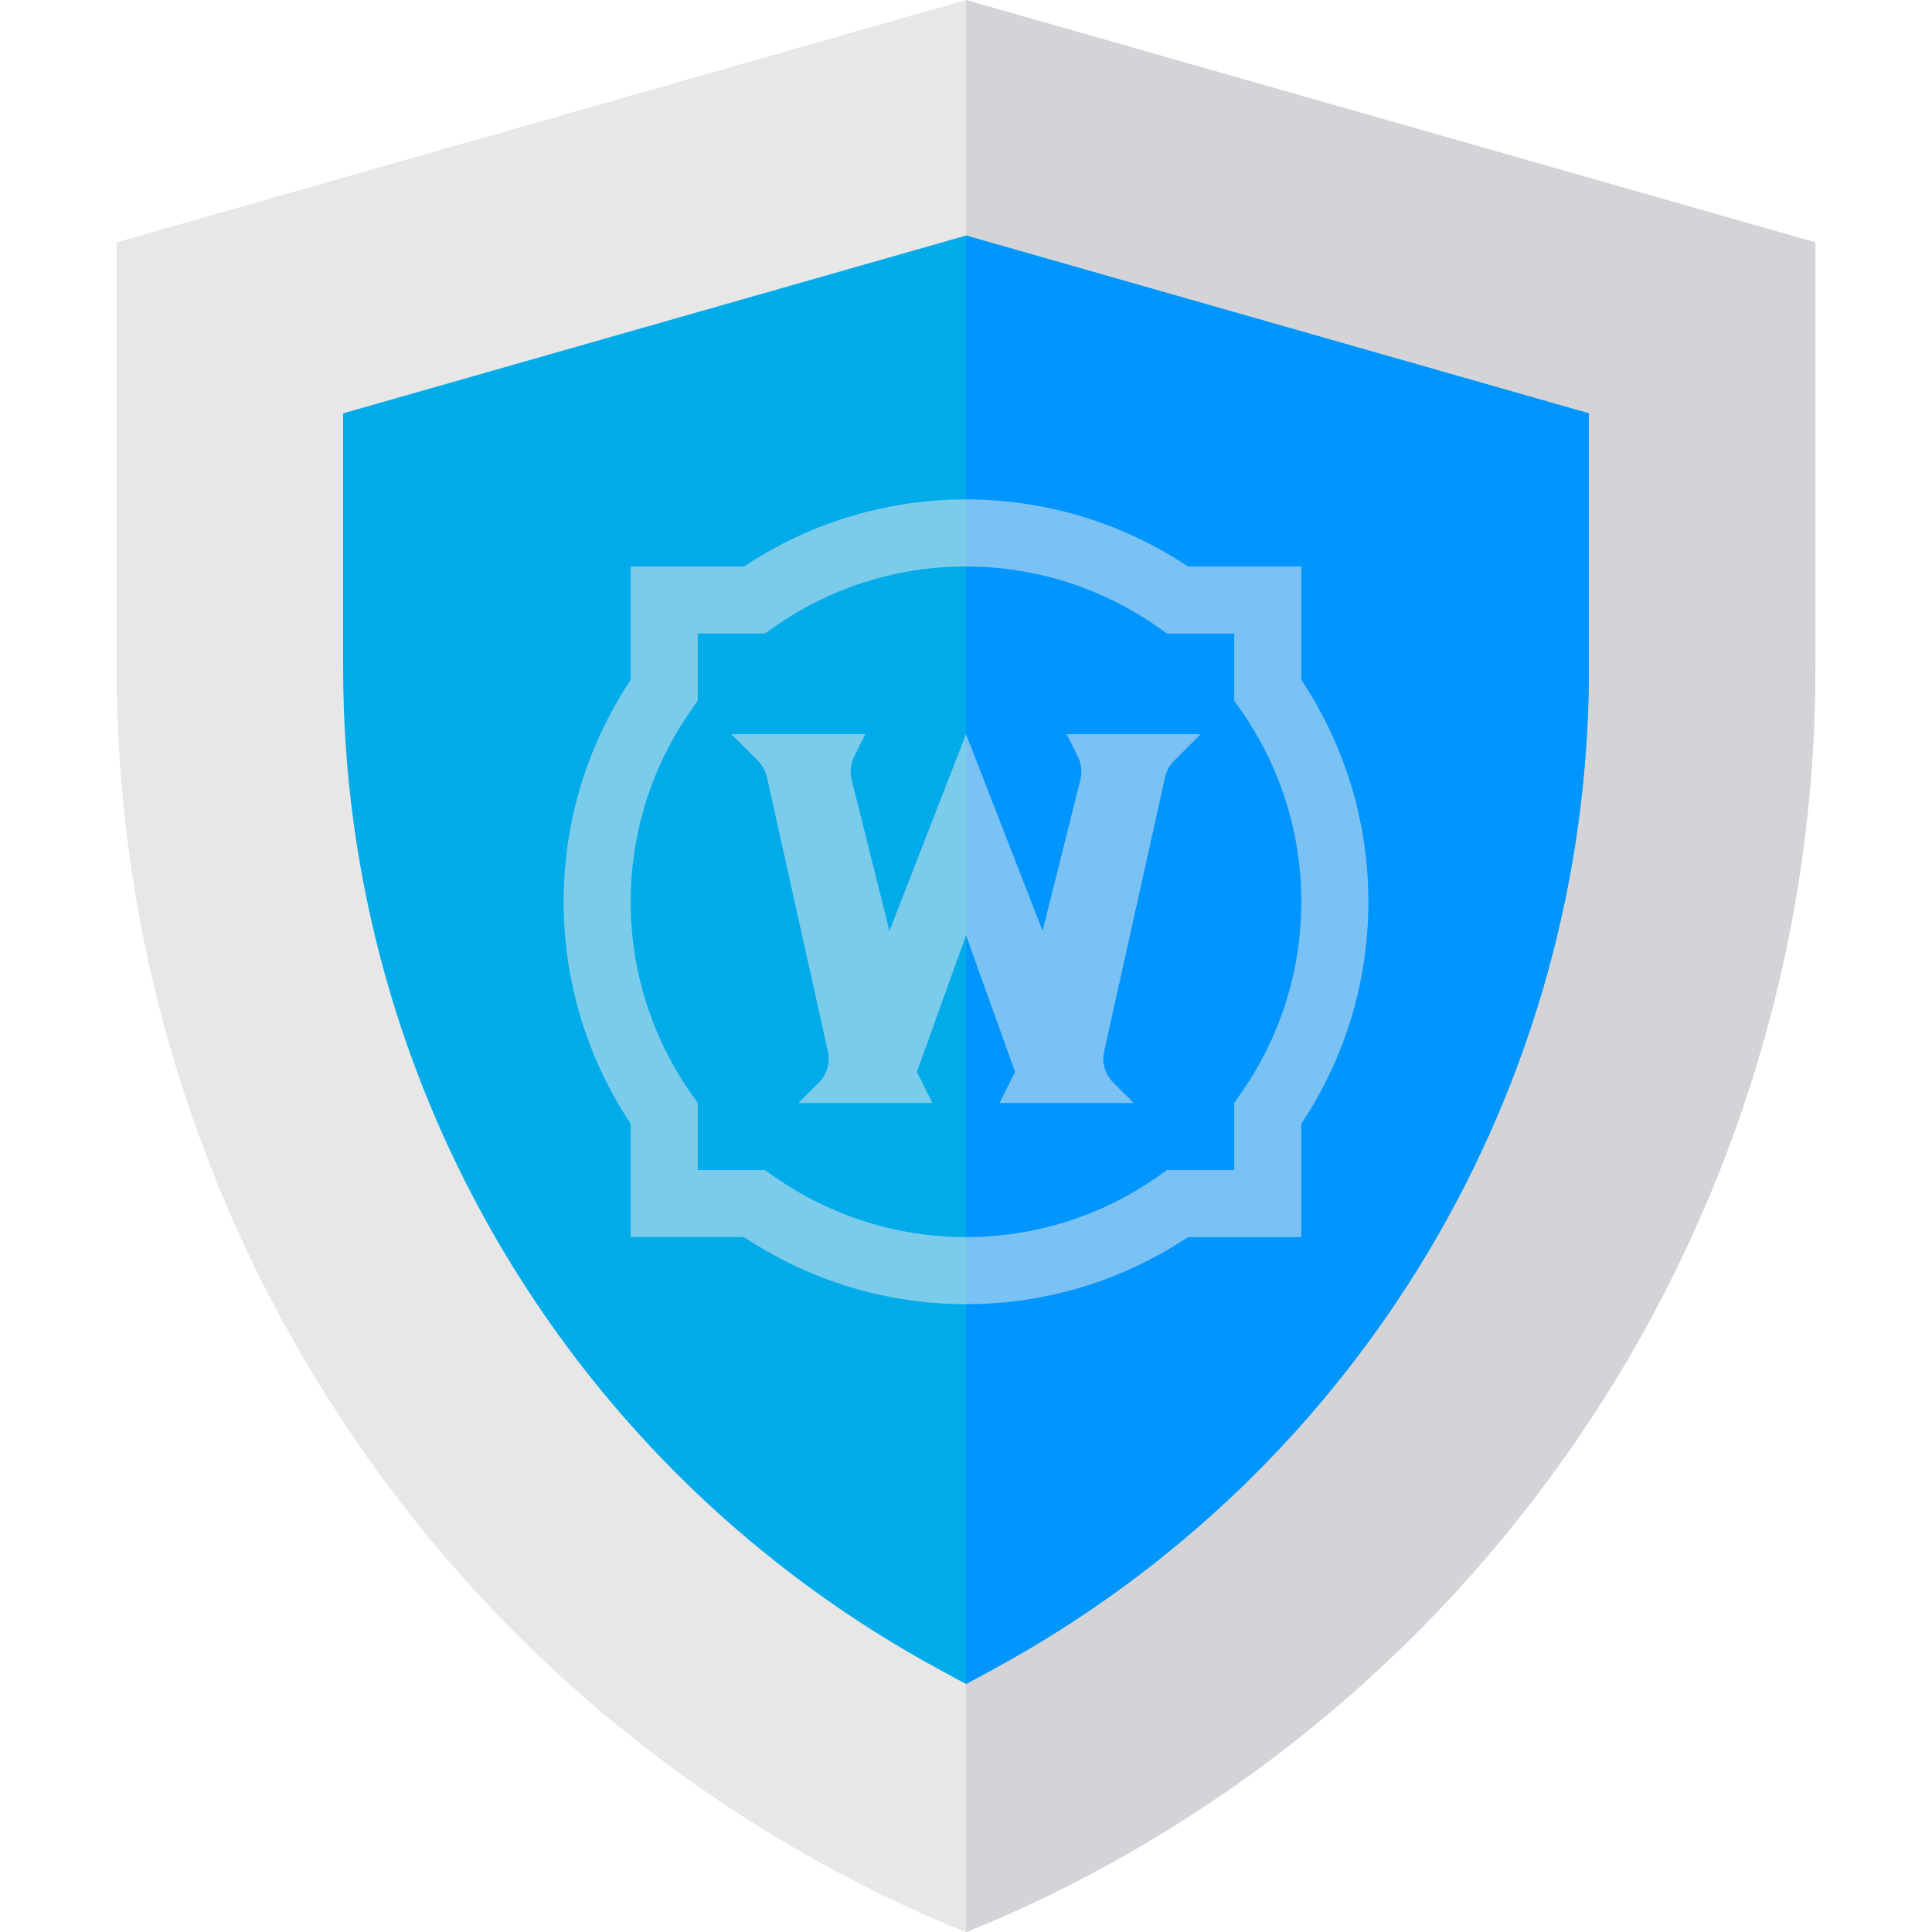
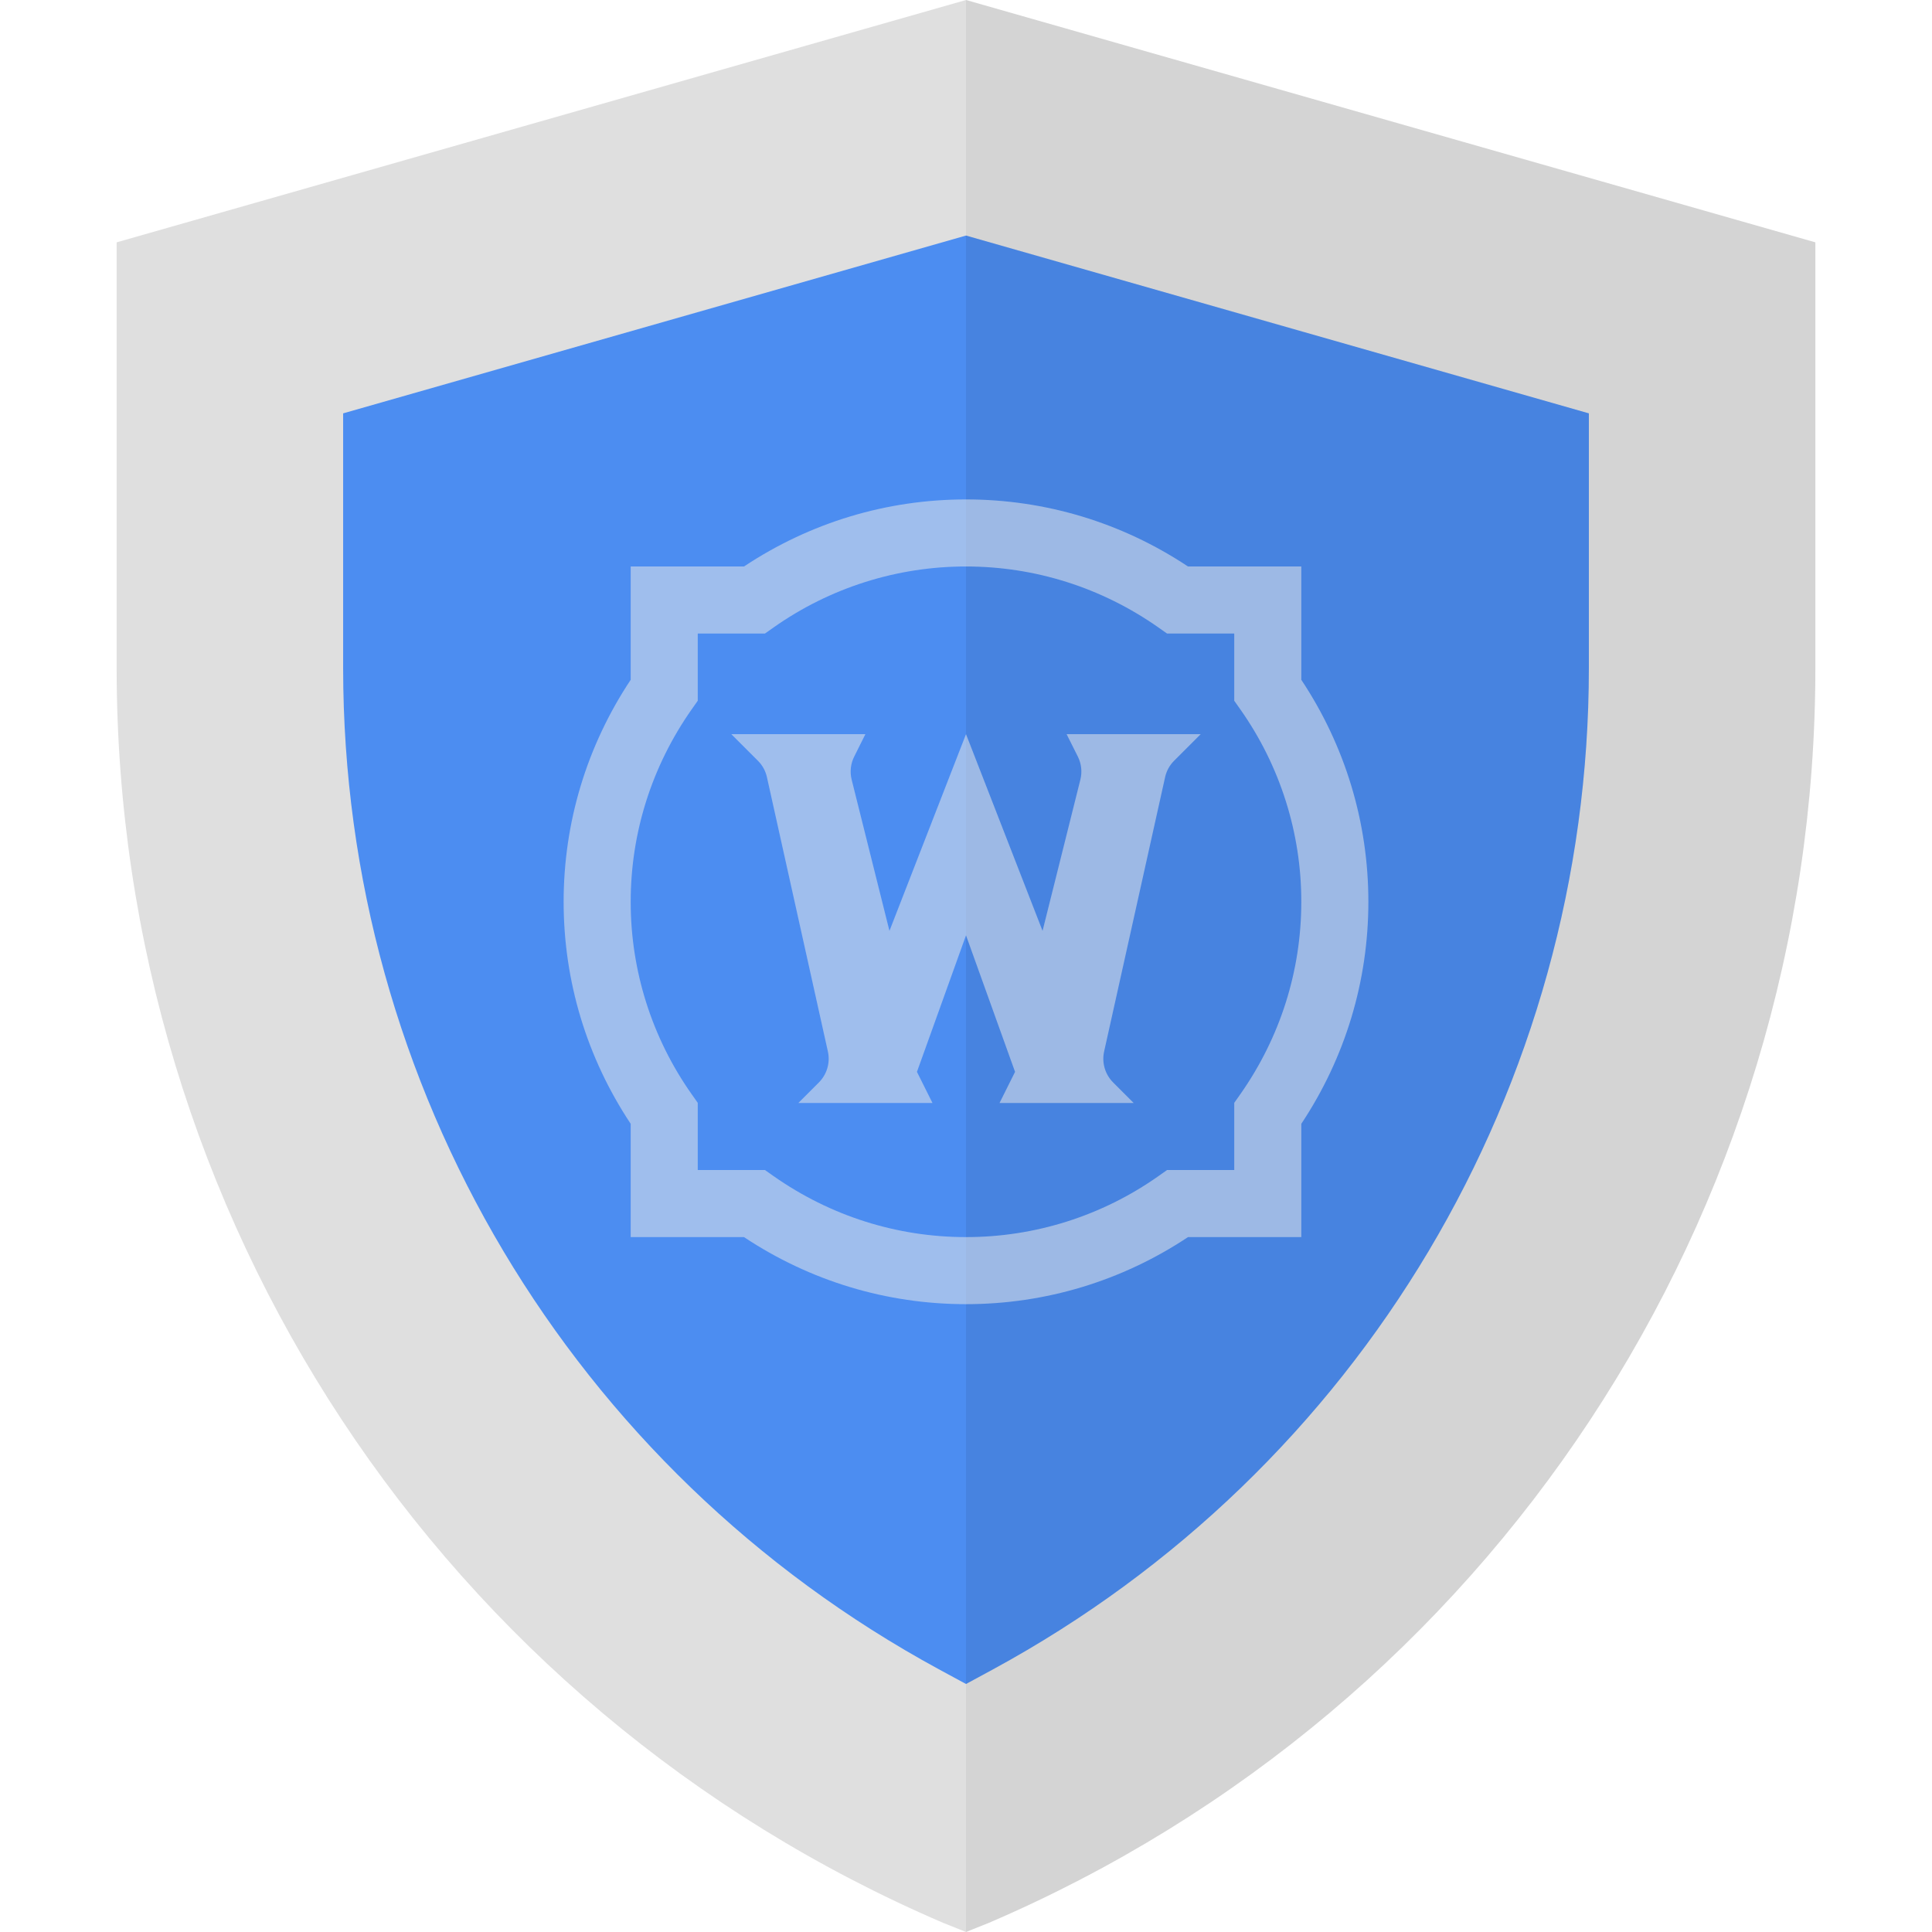
- <svg version="1.1" id="Capa_1" x="0px" y="0px" viewBox="0 0 512 512" style="enable-background:new 0 0 512 512;" xml:space="preserve">
-   <path style="fill:#E7E7E7;" d="M256,0L30.912,64.225v112.844c0,144.956,86.134,275.508,219.086,332.529L256,512l6.002-2.402  c132.952-57.021,219.086-187.573,219.086-332.529V64.225L256,0z" id="path2" />
-   <path style="fill:#D3D3D8;" d="M481.088,64.225v112.844c0,144.956-86.134,275.508-219.086,332.529L256,512V0L481.088,64.225z" id="path4" />
-   <path style="fill:#00ABE9;" d="M256,62.425L90.936,109.544v67.526c0,111.042,60.625,212.482,157.862,265.303l7.203,3.902  l7.203-3.902c97.238-52.821,157.862-154.26,157.862-265.303v-67.526L256,62.425z" id="path6" />
-   <path style="fill:#0095FF;" d="M421.064,109.544v67.526c0,111.042-60.625,212.482-157.862,265.303L256,446.274V62.425  L421.064,109.544z" id="path8" />
+ <svg xmlns="http://www.w3.org/2000/svg" version="1.1" id="Capa_1" x="0px" y="0px" viewBox="0 0 512 512" style="enable-background:new 0 0 512 512;" xml:space="preserve">
+   <defs id="defs43" />
+   <path style="fill:#dfdfdf;fill-opacity:1" d="M256,0L30.912,64.225v112.844c0,144.956,86.134,275.508,219.086,332.529L256,512l6.002-2.402  c132.952-57.021,219.086-187.573,219.086-332.529V64.225L256,0z" id="path2" />
+   <path style="fill:#000000;fill-opacity:0.051" d="M481.088,64.225v112.844c0,144.956-86.134,275.508-219.086,332.529L256,512V0L481.088,64.225z" id="path4" />
+   <path style="fill:#4c8df1;fill-opacity:1" d="M256,62.425L90.936,109.544v67.526c0,111.042,60.625,212.482,157.862,265.303l7.203,3.902  l7.203-3.902c97.238-52.821,157.862-154.26,157.862-265.303v-67.526L256,62.425z" id="path6" />
+   <path style="fill:#000000;fill-opacity:0.074" d="M421.064,109.544v67.526c0,111.042-60.625,212.482-157.862,265.303L256,446.274V62.425  L421.064,109.544z" id="path8" />
  <g id="g10">
</g>
  <g id="g12">
</g>
  <g id="g14">
</g>
  <g id="g16">
</g>
  <g id="g18">
</g>
  <g id="g20">
</g>
  <g id="g22">
</g>
  <g id="g24">
</g>
  <g id="g26">
</g>
  <g id="g28">
</g>
  <g id="g30">
</g>
  <g id="g32">
</g>
  <g id="g34">
</g>
  <g id="g36">
</g>
  <g id="g38">
</g>
  <path d="m 256,132.353 c -21.033,0 -41.302,6.131 -58.834,17.772 h -30.026 v 30.026 c -11.641,17.532 -17.772,37.801 -17.772,58.834 0,21.033 6.131,41.302 17.772,58.834 v 30.026 h 30.026 c 17.532,11.641 37.801,17.772 58.834,17.772 21.033,0 41.302,-6.131 58.834,-17.772 h 30.026 v -30.026 c 11.641,-17.532 17.772,-37.801 17.772,-58.834 0,-21.033 -6.131,-41.302 -17.772,-58.834 V 150.125 h -30.026 c -17.532,-11.641 -37.801,-17.772 -58.834,-17.772 z m 0,17.772 c 18.314,0 35.944,5.598 50.987,16.155 l 2.293,1.617 h 17.807 v 17.807 l 1.617,2.293 a 88.344,88.344 0 0 1 16.155,50.987 c 0,18.314 -5.598,35.944 -16.155,50.987 l -1.617,2.293 v 17.807 h -17.807 l -2.293,1.617 a 88.308,88.308 0 0 1 -50.987,16.155 c -18.305,0 -35.935,-5.598 -50.987,-16.155 l -2.293,-1.617 h -17.807 v -17.807 l -1.617,-2.293 a 88.308,88.308 0 0 1 -16.155,-50.987 c 0,-18.305 5.598,-35.935 16.155,-50.987 l 1.617,-2.293 v -17.807 h 17.807 l 2.293,-1.617 a 88.344,88.344 0 0 1 50.987,-16.155 z m -62.201,44.43 7.064,7.064 a 8.762,8.762 0 0 1 2.381,4.336 l 16.155,72.705 a 8.886,8.886 0 0 1 -2.399,8.211 l -5.429,5.429 h 35.544 l -4.114,-8.246 13,-36.183 13,36.183 -4.114,8.246 h 35.544 l -5.429,-5.429 a 8.886,8.886 0 0 1 -2.399,-8.211 l 16.163,-72.705 a 8.797,8.797 0 0 1 2.373,-4.336 l 7.064,-7.064 h -35.544 l 2.986,5.954 a 8.859,8.859 0 0 1 0.658,6.131 l -10.014,40.049 -20.287,-52.134 -20.287,52.134 -10.014,-40.058 a 8.859,8.859 0 0 1 0.675,-6.131 l 2.968,-5.945 z" id="path848" style="fill:#e9e9e9;fill-opacity:0.527;stroke-width:8.886" />
</svg>
